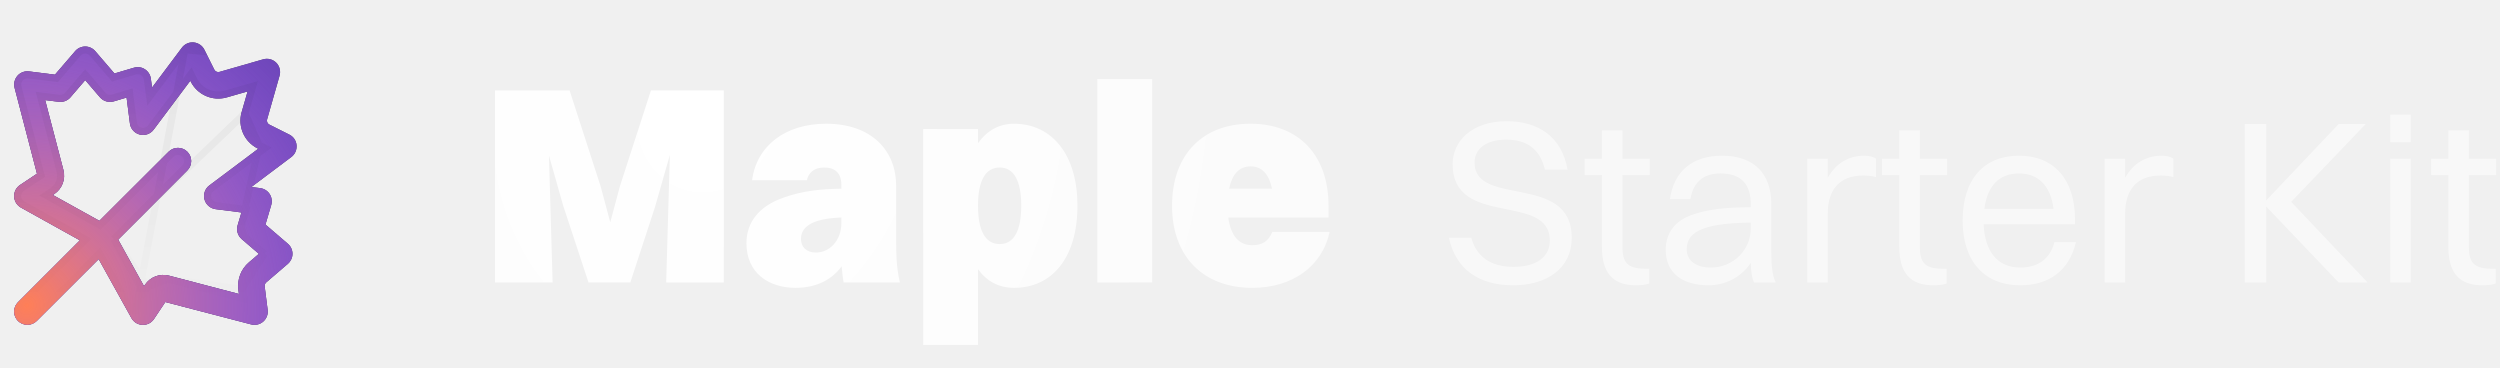
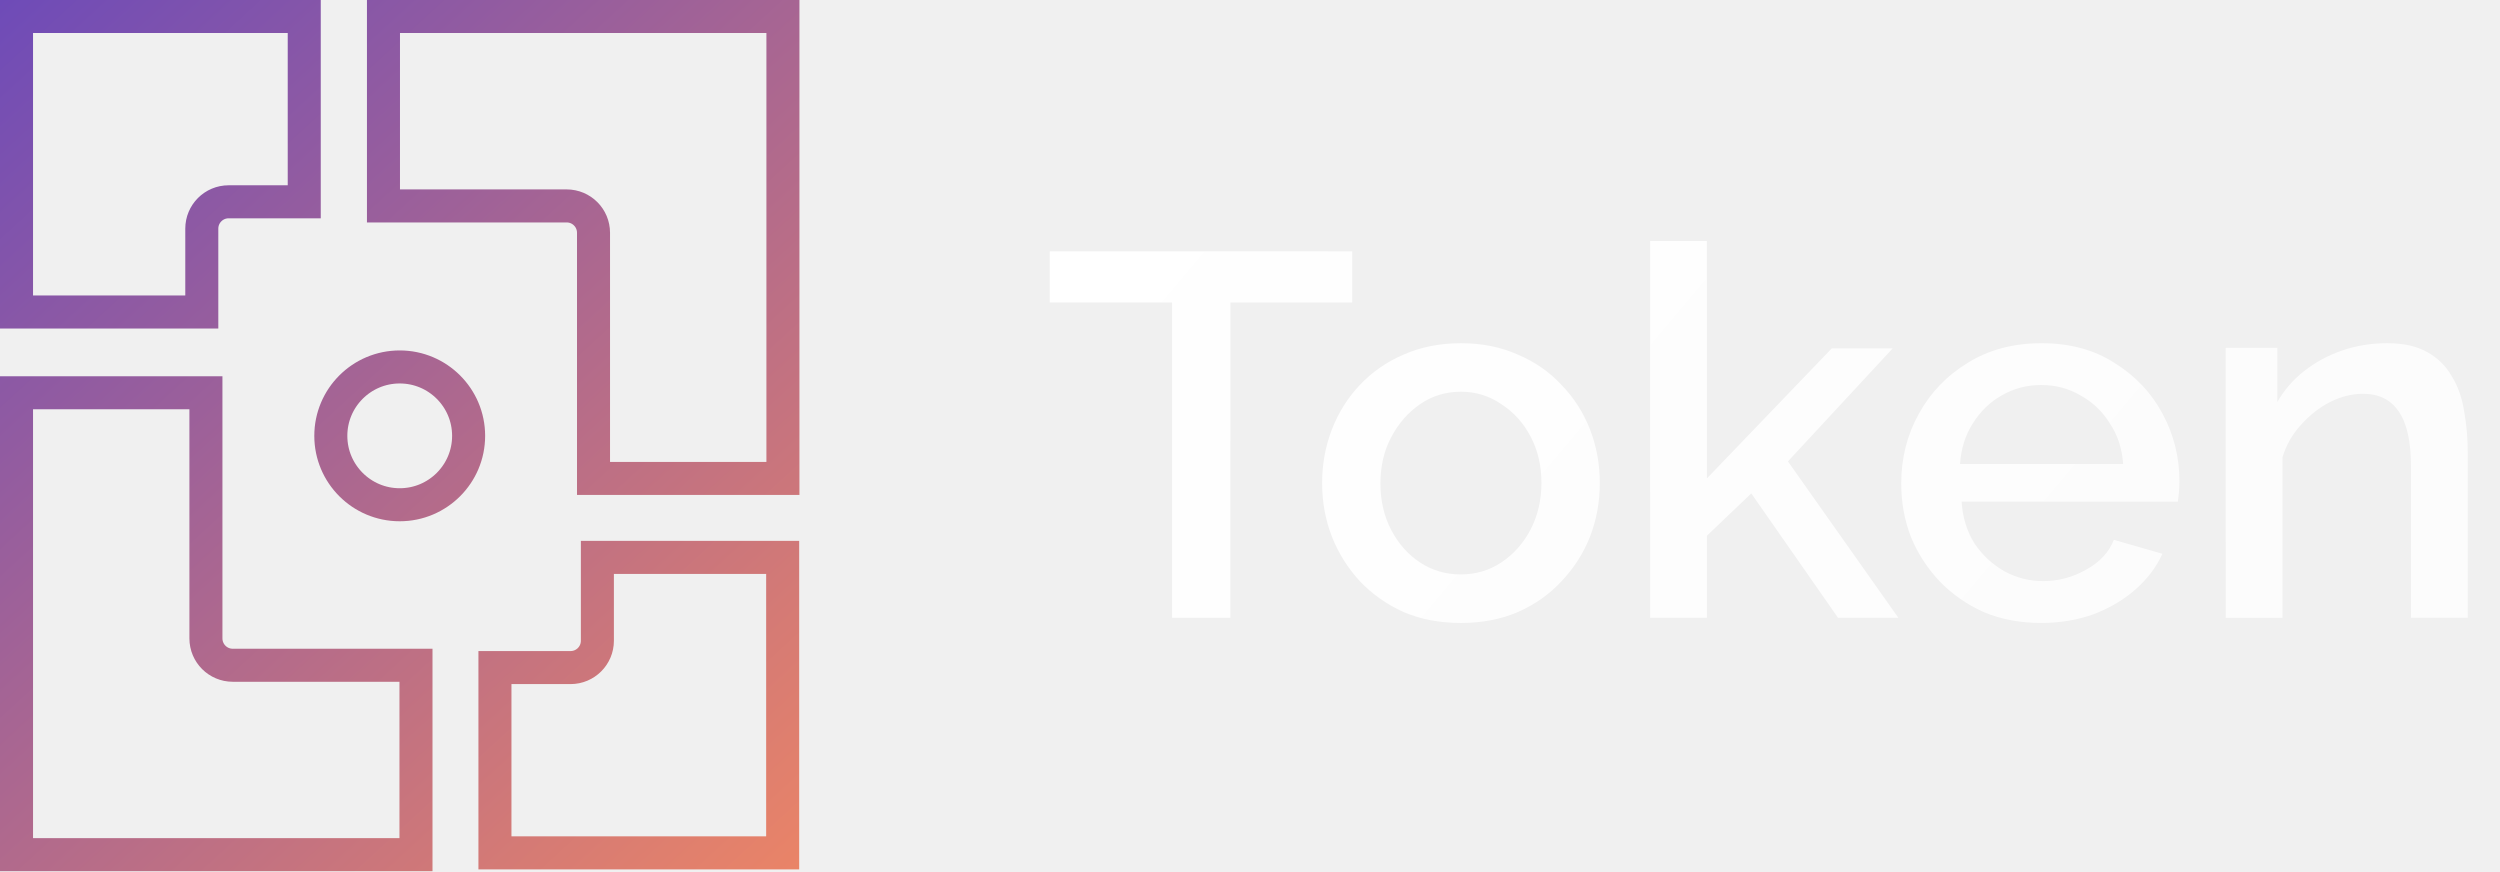
- <svg xmlns="http://www.w3.org/2000/svg" width="177" height="26" viewBox="0 0 177 26" fill="none">
-   <path d="M14.47 3.52C14.325 3.231 14.04 3.036 13.716 3.004C13.392 2.973 13.076 3.114 12.88 3.375L10.763 6.203L10.681 5.574C10.646 5.301 10.494 5.059 10.263 4.907C10.033 4.754 9.748 4.715 9.486 4.793L8.103 5.203L6.744 3.621C6.564 3.414 6.306 3.293 6.033 3.293C5.76 3.293 5.498 3.414 5.322 3.621L3.892 5.285L2.057 5.055C1.748 5.016 1.439 5.133 1.236 5.367C1.033 5.602 0.955 5.918 1.033 6.219L2.619 12.297L1.42 13.098C1.146 13.277 0.99 13.59 1.002 13.914C1.014 14.238 1.197 14.535 1.482 14.695L5.658 17.015L1.275 21.398C0.908 21.765 0.908 22.359 1.275 22.722C1.643 23.085 2.236 23.089 2.6 22.722L6.986 18.343L9.306 22.519C9.466 22.804 9.759 22.988 10.087 22.999C10.415 23.011 10.724 22.855 10.904 22.581L11.704 21.382L17.782 22.968C18.083 23.046 18.403 22.972 18.638 22.765C18.872 22.558 18.989 22.253 18.95 21.945L18.739 20.273C18.728 20.168 18.767 20.066 18.845 19.996L20.38 18.679C20.587 18.5 20.708 18.242 20.708 17.968C20.708 17.695 20.587 17.433 20.38 17.258L18.794 15.898L19.204 14.515C19.282 14.25 19.239 13.969 19.091 13.738C18.942 13.508 18.696 13.355 18.423 13.32L17.798 13.238L20.626 11.117C20.888 10.922 21.024 10.605 20.997 10.281C20.97 9.957 20.774 9.672 20.481 9.527L19.071 8.82C18.939 8.754 18.868 8.598 18.911 8.453L19.794 5.36C19.888 5.032 19.798 4.68 19.556 4.438C19.314 4.196 18.962 4.106 18.634 4.2L15.54 5.09C15.396 5.133 15.243 5.063 15.173 4.93L14.47 3.52ZM8.365 16.965L13.263 12.066C13.63 11.699 13.63 11.105 13.263 10.742C12.896 10.379 12.302 10.375 11.939 10.742L7.037 15.636L3.74 13.805L3.846 13.734C4.4 13.363 4.658 12.684 4.49 12.039L3.197 7.086L4.162 7.207C4.474 7.246 4.787 7.125 4.99 6.887L6.033 5.672L7.076 6.887C7.318 7.168 7.701 7.281 8.056 7.176L8.962 6.906L9.197 8.734C9.244 9.113 9.517 9.426 9.888 9.524C10.259 9.621 10.65 9.484 10.877 9.18L13.474 5.715L13.501 5.77C13.97 6.711 15.044 7.184 16.056 6.895L17.529 6.473L17.107 7.945C16.818 8.957 17.29 10.031 18.232 10.504L18.286 10.531L14.822 13.129C14.517 13.359 14.38 13.75 14.478 14.117C14.575 14.484 14.888 14.758 15.267 14.808L17.095 15.043L16.825 15.949C16.72 16.304 16.833 16.687 17.114 16.929L18.329 17.972L17.622 18.578C17.064 19.054 16.782 19.781 16.876 20.511L16.915 20.812L11.962 19.515C11.318 19.347 10.638 19.605 10.267 20.16L10.197 20.265L8.365 16.965Z" fill="#0D001D" />
-   <path d="M14.47 3.52C14.325 3.231 14.04 3.036 13.716 3.004C13.392 2.973 13.076 3.114 12.88 3.375L10.763 6.203L10.681 5.574C10.646 5.301 10.494 5.059 10.263 4.907C10.033 4.754 9.748 4.715 9.486 4.793L8.103 5.203L6.744 3.621C6.564 3.414 6.306 3.293 6.033 3.293C5.76 3.293 5.498 3.414 5.322 3.621L3.892 5.285L2.057 5.055C1.748 5.016 1.439 5.133 1.236 5.367C1.033 5.602 0.955 5.918 1.033 6.219L2.619 12.297L1.42 13.098C1.146 13.277 0.99 13.59 1.002 13.914C1.014 14.238 1.197 14.535 1.482 14.695L5.658 17.015L1.275 21.398C0.908 21.765 0.908 22.359 1.275 22.722C1.643 23.085 2.236 23.089 2.6 22.722L6.986 18.343L9.306 22.519C9.466 22.804 9.759 22.988 10.087 22.999C10.415 23.011 10.724 22.855 10.904 22.581L11.704 21.382L17.782 22.968C18.083 23.046 18.403 22.972 18.638 22.765C18.872 22.558 18.989 22.253 18.95 21.945L18.739 20.273C18.728 20.168 18.767 20.066 18.845 19.996L20.38 18.679C20.587 18.5 20.708 18.242 20.708 17.968C20.708 17.695 20.587 17.433 20.38 17.258L18.794 15.898L19.204 14.515C19.282 14.25 19.239 13.969 19.091 13.738C18.942 13.508 18.696 13.355 18.423 13.32L17.798 13.238L20.626 11.117C20.888 10.922 21.024 10.605 20.997 10.281C20.97 9.957 20.774 9.672 20.481 9.527L19.071 8.82C18.939 8.754 18.868 8.598 18.911 8.453L19.794 5.36C19.888 5.032 19.798 4.68 19.556 4.438C19.314 4.196 18.962 4.106 18.634 4.2L15.54 5.09C15.396 5.133 15.243 5.063 15.173 4.93L14.47 3.52ZM8.365 16.965L13.263 12.066C13.63 11.699 13.63 11.105 13.263 10.742C12.896 10.379 12.302 10.375 11.939 10.742L7.037 15.636L3.74 13.805L3.846 13.734C4.4 13.363 4.658 12.684 4.49 12.039L3.197 7.086L4.162 7.207C4.474 7.246 4.787 7.125 4.99 6.887L6.033 5.672L7.076 6.887C7.318 7.168 7.701 7.281 8.056 7.176L8.962 6.906L9.197 8.734C9.244 9.113 9.517 9.426 9.888 9.524C10.259 9.621 10.65 9.484 10.877 9.18L13.474 5.715L13.501 5.77C13.97 6.711 15.044 7.184 16.056 6.895L17.529 6.473L17.107 7.945C16.818 8.957 17.29 10.031 18.232 10.504L18.286 10.531L14.822 13.129C14.517 13.359 14.38 13.75 14.478 14.117C14.575 14.484 14.888 14.758 15.267 14.808L17.095 15.043L16.825 15.949C16.72 16.304 16.833 16.687 17.114 16.929L18.329 17.972L17.622 18.578C17.064 19.054 16.782 19.781 16.876 20.511L16.915 20.812L11.962 19.515C11.318 19.347 10.638 19.605 10.267 20.16L10.197 20.265L8.365 16.965Z" fill="url(#paint0_radial_64_2)" />
-   <path d="M14.47 3.52C14.325 3.231 14.04 3.036 13.716 3.004C13.392 2.973 13.076 3.114 12.88 3.375L10.763 6.203L10.681 5.574C10.646 5.301 10.494 5.059 10.263 4.907C10.033 4.754 9.748 4.715 9.486 4.793L8.103 5.203L6.744 3.621C6.564 3.414 6.306 3.293 6.033 3.293C5.76 3.293 5.498 3.414 5.322 3.621L3.892 5.285L2.057 5.055C1.748 5.016 1.439 5.133 1.236 5.367C1.033 5.602 0.955 5.918 1.033 6.219L2.619 12.297L1.42 13.098C1.146 13.277 0.99 13.59 1.002 13.914C1.014 14.238 1.197 14.535 1.482 14.695L5.658 17.015L1.275 21.398C0.908 21.765 0.908 22.359 1.275 22.722C1.643 23.085 2.236 23.089 2.6 22.722L6.986 18.343L9.306 22.519C9.466 22.804 9.759 22.988 10.087 22.999C10.415 23.011 10.724 22.855 10.904 22.581L11.704 21.382L17.782 22.968C18.083 23.046 18.403 22.972 18.638 22.765C18.872 22.558 18.989 22.253 18.95 21.945L18.739 20.273C18.728 20.168 18.767 20.066 18.845 19.996L20.38 18.679C20.587 18.5 20.708 18.242 20.708 17.968C20.708 17.695 20.587 17.433 20.38 17.258L18.794 15.898L19.204 14.515C19.282 14.25 19.239 13.969 19.091 13.738C18.942 13.508 18.696 13.355 18.423 13.32L17.798 13.238L20.626 11.117C20.888 10.922 21.024 10.605 20.997 10.281C20.97 9.957 20.774 9.672 20.481 9.527L19.071 8.82C18.939 8.754 18.868 8.598 18.911 8.453L19.794 5.36C19.888 5.032 19.798 4.68 19.556 4.438C19.314 4.196 18.962 4.106 18.634 4.2L15.54 5.09C15.396 5.133 15.243 5.063 15.173 4.93L14.47 3.52ZM8.365 16.965L13.263 12.066C13.63 11.699 13.63 11.105 13.263 10.742C12.896 10.379 12.302 10.375 11.939 10.742L7.037 15.636L3.74 13.805L3.846 13.734C4.4 13.363 4.658 12.684 4.49 12.039L3.197 7.086L4.162 7.207C4.474 7.246 4.787 7.125 4.99 6.887L6.033 5.672L7.076 6.887C7.318 7.168 7.701 7.281 8.056 7.176L8.962 6.906L9.197 8.734C9.244 9.113 9.517 9.426 9.888 9.524C10.259 9.621 10.65 9.484 10.877 9.18L13.474 5.715L13.501 5.77C13.97 6.711 15.044 7.184 16.056 6.895L17.529 6.473L17.107 7.945C16.818 8.957 17.29 10.031 18.232 10.504L18.286 10.531L14.822 13.129C14.517 13.359 14.38 13.75 14.478 14.117C14.575 14.484 14.888 14.758 15.267 14.808L17.095 15.043L16.825 15.949C16.72 16.304 16.833 16.687 17.114 16.929L18.329 17.972L17.622 18.578C17.064 19.054 16.782 19.781 16.876 20.511L16.915 20.812L11.962 19.515C11.318 19.347 10.638 19.605 10.267 20.16L10.197 20.265L8.365 16.965Z" fill="url(#paint1_radial_64_2)" />
-   <path d="M13.081 3.525L13.08 3.525L10.963 6.353L10.595 6.845L10.515 6.236L10.433 5.607L10.433 5.606C10.407 5.406 10.296 5.228 10.125 5.115C9.958 5.005 9.75 4.975 9.557 5.033L9.557 5.033L8.174 5.443L8.019 5.489L7.914 5.366L6.555 3.785C6.555 3.785 6.555 3.785 6.555 3.785C6.421 3.631 6.231 3.543 6.033 3.543C5.833 3.543 5.641 3.632 5.513 3.783L5.512 3.784L5.512 3.784L4.082 5.448L3.995 5.55L3.861 5.533L2.025 5.303L2.025 5.303C1.799 5.274 1.573 5.36 1.425 5.531C1.274 5.705 1.218 5.937 1.275 6.156C1.275 6.156 1.275 6.156 1.275 6.156L2.861 12.234L2.906 12.406L2.758 12.505L1.559 13.305L1.557 13.306C1.359 13.437 1.243 13.666 1.252 13.905C1.26 14.14 1.394 14.358 1.604 14.477C1.605 14.477 1.605 14.477 1.605 14.477L5.779 16.797L6.069 16.958L5.835 17.192L1.452 21.575C1.182 21.845 1.183 22.279 1.451 22.544C1.723 22.813 2.158 22.813 2.422 22.546L2.423 22.545L6.809 18.166L7.044 17.933L7.205 18.222L9.524 22.396C9.524 22.397 9.524 22.397 9.524 22.397L13.081 3.525ZM13.081 3.525C13.224 3.333 13.455 3.23 13.692 3.253C13.931 3.276 14.14 3.42 14.246 3.631L13.081 3.525ZM8.055 16.921L8.188 16.788L13.086 11.89C13.356 11.62 13.355 11.185 13.087 10.92C12.816 10.651 12.38 10.652 12.117 10.918L12.116 10.919L7.213 15.813L7.08 15.947L6.915 15.855L3.619 14.023L3.26 13.824L3.601 13.597L3.707 13.526C4.173 13.214 4.389 12.644 4.248 12.102L2.955 7.149L2.862 6.792L3.228 6.838L4.193 6.959C4.193 6.959 4.193 6.959 4.193 6.959C4.422 6.988 4.652 6.899 4.8 6.725L4.8 6.724L5.843 5.509L6.033 5.288L6.223 5.509L7.265 6.724C7.265 6.724 7.265 6.724 7.266 6.724C7.444 6.931 7.725 7.014 7.985 6.936C7.985 6.936 7.985 6.936 7.985 6.936L8.891 6.667L9.173 6.583L9.21 6.875L9.445 8.703L9.445 8.704C9.479 8.981 9.679 9.21 9.952 9.282C10.225 9.354 10.511 9.253 10.676 9.031L10.676 9.03L13.274 5.565L13.517 5.241L13.698 5.603L13.725 5.658L13.725 5.658C14.14 6.492 15.091 6.91 15.987 6.654L17.46 6.233L17.893 6.108L17.769 6.542L17.347 8.014L8.055 16.921ZM8.055 16.921L8.146 17.086L9.978 20.387L10.177 20.745L10.405 20.404L10.475 20.299M8.055 16.921L10.475 20.299M10.475 20.299L10.475 20.298C10.787 19.832 11.358 19.616 11.899 19.757L10.475 20.299ZM18.344 10.28L18.398 10.308L18.76 10.489L18.436 10.731L14.972 13.328C14.972 13.328 14.972 13.328 14.972 13.328C14.748 13.498 14.648 13.785 14.719 14.053C14.791 14.321 15.02 14.523 15.299 14.56C15.3 14.56 15.3 14.561 15.3 14.561L17.127 14.795L17.418 14.832L17.334 15.114L17.065 16.02L18.344 10.28ZM18.344 10.28C17.509 9.862 17.091 8.91 17.347 8.014L18.344 10.28ZM18.713 17.973L18.492 18.162L17.785 18.768L17.785 18.768C17.29 19.19 17.041 19.832 17.124 20.479L18.713 17.973ZM18.713 17.973L18.492 17.783M18.713 17.973L18.492 17.783M18.492 17.783L17.278 16.74C17.277 16.74 17.277 16.74 17.277 16.74M18.492 17.783L17.277 16.74M17.277 16.74C17.07 16.561 16.988 16.281 17.065 16.02L17.277 16.74ZM11.899 19.757L16.852 21.054L17.211 21.148L17.163 20.78L17.124 20.479L11.899 19.757Z" stroke="url(#paint2_linear_64_2)" stroke-opacity="0.05" stroke-width="0.5" />
-   <path d="M35.046 20V6.4H40.326L42.526 13.2L43.206 15.74L43.886 13.2L46.086 6.4H51.246V20H47.166L47.426 10.98L46.366 14.68L44.626 20H41.666L39.886 14.6L38.866 11.02L39.126 20H35.046ZM57.129 12.76H53.249C53.569 10.3 55.629 8.76 58.489 8.76C61.709 8.76 63.449 10.66 63.449 13.16V17.26C63.449 18.76 63.589 19.46 63.709 20H59.729C59.669 19.7 59.629 19.32 59.589 18.86C58.789 19.94 57.609 20.38 56.329 20.38C54.409 20.38 52.849 19.32 52.849 17.22C52.849 15.76 53.709 14.6 55.509 13.98C56.869 13.5 58.149 13.38 59.569 13.36V13.1C59.569 12.26 59.129 11.86 58.349 11.86C57.609 11.86 57.229 12.26 57.129 12.76ZM56.709 16.92C56.709 17.48 57.089 17.88 57.769 17.88C58.729 17.88 59.569 17.04 59.569 15.78V15.4C57.349 15.48 56.709 16.14 56.709 16.92ZM69.243 24.42H65.363V9.14H69.243V10.14C69.883 9.24 70.743 8.76 71.783 8.76C74.523 8.76 76.283 11 76.283 14.56C76.283 18.26 74.483 20.38 71.783 20.38C70.723 20.38 69.863 19.92 69.243 19.06V24.42ZM70.783 11.86C69.763 11.86 69.243 12.8 69.243 14.56C69.243 16.34 69.763 17.28 70.783 17.28C71.783 17.28 72.303 16.34 72.303 14.56C72.303 12.8 71.783 11.86 70.783 11.86ZM77.692 20V5.6H81.572V20H77.692ZM94.14 16.42C93.6 18.9 91.46 20.38 88.66 20.38C85.18 20.38 82.98 18.14 82.98 14.58C82.98 10.88 85.2 8.76 88.54 8.76C91.92 8.76 94.06 10.96 94.06 14.56V15.4H86.96C87.14 16.68 87.7 17.36 88.66 17.36C89.38 17.36 89.8 17.08 90.08 16.42H94.14ZM88.54 11.78C87.74 11.78 87.24 12.32 87.02 13.36H90.06C89.84 12.32 89.34 11.78 88.54 11.78Z" fill="url(#paint3_radial_64_2)" />
-   <path d="M104.398 11.519C104.398 14.687 111.279 12.229 111.279 16.832C111.279 18.994 109.53 20.198 107.137 20.198C104.728 20.198 103.078 19.093 102.583 16.832H104.167C104.53 18.169 105.537 18.895 107.154 18.895C108.837 18.895 109.728 18.152 109.728 17.03C109.728 13.598 102.847 16.155 102.847 11.618C102.847 10.001 104.2 8.582 106.675 8.582C108.837 8.582 110.569 9.621 110.982 12.014H109.381C109.035 10.529 108.078 9.886 106.642 9.886C105.223 9.886 104.398 10.529 104.398 11.519ZM113.416 17.476V12.393H112.195V11.239H113.416V9.226H114.868V11.239H116.799V12.393H114.868V17.476C114.868 18.532 115.182 19.026 116.469 19.026H116.766V20.066C116.601 20.148 116.238 20.198 115.825 20.198C114.192 20.198 113.416 19.323 113.416 17.476ZM119.683 14.093H118.231C118.511 12.162 119.782 11.024 121.927 11.024C124.27 11.024 125.408 12.393 125.408 14.44V17.888C125.408 18.895 125.491 19.521 125.722 20H124.187C124.022 19.654 123.973 19.142 123.956 18.614C123.214 19.72 122.026 20.198 120.97 20.198C119.155 20.198 117.934 19.357 117.934 17.69C117.934 16.485 118.594 15.611 119.881 15.182C121.069 14.786 122.273 14.687 123.956 14.671V14.473C123.956 13.053 123.296 12.278 121.795 12.278C120.541 12.278 119.864 12.971 119.683 14.093ZM119.419 17.657C119.419 18.465 120.095 18.944 121.118 18.944C122.735 18.944 123.956 17.674 123.956 16.172V15.759C120.227 15.793 119.419 16.584 119.419 17.657ZM127.954 20V11.239H129.406V12.591C130 11.519 130.94 11.024 131.996 11.024C132.343 11.024 132.656 11.107 132.821 11.239V12.542C132.574 12.46 132.26 12.427 131.914 12.427C130.165 12.427 129.406 13.515 129.406 15.1V20H127.954ZM134.472 17.476V12.393H133.251V11.239H134.472V9.226H135.924V11.239H137.854V12.393H135.924V17.476C135.924 18.532 136.237 19.026 137.524 19.026H137.821V20.066C137.656 20.148 137.293 20.198 136.881 20.198C135.247 20.198 134.472 19.323 134.472 17.476ZM146.975 17.145C146.497 19.192 145.028 20.198 143.032 20.198C140.491 20.198 138.956 18.482 138.956 15.627C138.956 12.658 140.491 11.024 142.949 11.024C145.424 11.024 146.909 12.723 146.909 15.512V15.875H140.441C140.524 17.838 141.448 18.944 143.032 18.944C144.269 18.944 145.144 18.35 145.457 17.145H146.975ZM142.949 12.278C141.547 12.278 140.705 13.152 140.491 14.786H145.391C145.193 13.169 144.319 12.278 142.949 12.278ZM149.009 20V11.239H150.461V12.591C151.055 11.519 151.996 11.024 153.052 11.024C153.398 11.024 153.712 11.107 153.877 11.239V12.542C153.629 12.46 153.316 12.427 152.969 12.427C151.22 12.427 150.461 13.515 150.461 15.1V20H149.009ZM158.93 20V8.78H160.448V14.192L165.579 8.78H167.493L162.213 14.291L167.625 20H165.579L160.448 14.621V20H158.93ZM169.227 10.067V8.12H170.679V10.067H169.227ZM169.227 20V11.239H170.679V20H169.227ZM173.344 17.476V12.393H172.123V11.239H173.344V9.226H174.796V11.239H176.727V12.393H174.796V17.476C174.796 18.532 175.11 19.026 176.397 19.026H176.694V20.066C176.529 20.148 176.166 20.198 175.753 20.198C174.12 20.198 173.344 19.323 173.344 17.476Z" fill="white" fill-opacity="0.55" />
+ <svg xmlns="http://www.w3.org/2000/svg" width="4844" height="1688" viewBox="0 0 4844 1688" fill="none">
+   <path d="M1517 32V927H1150V451C1150 422.281 1126.72 399 1098 399H743V32H1517ZM806 1656H32V761H399V1237C399 1265.72 422.281 1289 451 1289H806V1656ZM391 443V604.5H32V32H589.5V391H443C414.281 391 391 414.281 391 443ZM1157.5 1241.5V1080H1516.5V1652.5H959V1293.5H1105.5C1134.22 1293.5 1157.5 1270.22 1157.5 1241.5ZM908 844.5C908 918.23 848.23 978 774.5 978C700.77 978 641 918.23 641 844.5C641 770.77 700.77 711 774.5 711C848.23 711 908 770.77 908 844.5Z" stroke="url(#paint0_linear_27_30)" stroke-width="64" />
+   <path d="M2620 586H2384V1197H2271V586H2034V487H2620V586ZM2830.74 1207C2789.41 1207 2752.41 1200 2719.74 1186C2687.08 1171.33 2658.74 1151.33 2634.74 1126C2611.41 1100.67 2593.41 1072 2580.74 1040C2568.08 1007.33 2561.74 972.667 2561.74 936C2561.74 899.333 2568.08 864.667 2580.74 832C2593.41 799.333 2611.41 770.667 2634.74 746C2658.74 720.667 2687.08 701 2719.74 687C2753.08 672.333 2790.08 665 2830.74 665C2871.41 665 2908.08 672.333 2940.74 687C2974.08 701 3002.41 720.667 3025.74 746C3049.74 770.667 3068.08 799.333 3080.74 832C3093.41 864.667 3099.74 899.333 3099.74 936C3099.74 972.667 3093.41 1007.33 3080.74 1040C3068.08 1072 3049.74 1100.67 3025.74 1126C3002.41 1151.33 2974.08 1171.33 2940.74 1186C2908.08 1200 2871.41 1207 2830.74 1207ZM2674.74 937C2674.74 970.333 2681.74 1000.33 2695.74 1027C2709.74 1053.67 2728.41 1074.67 2751.74 1090C2775.08 1105.33 2801.41 1113 2830.74 1113C2859.41 1113 2885.41 1105.33 2908.74 1090C2932.74 1074 2951.74 1052.67 2965.74 1026C2979.74 998.667 2986.74 968.667 2986.74 936C2986.74 902.667 2979.74 872.667 2965.74 846C2951.74 819.333 2932.74 798.333 2908.74 783C2885.41 767 2859.41 759 2830.74 759C2801.41 759 2775.08 767 2751.74 783C2728.41 799 2709.74 820.333 2695.74 847C2681.74 873 2674.74 903 2674.74 937ZM3561.3 1197L3393.3 956L3307.3 1038V1197H3197.3V467H3307.3V927L3549.3 675H3667.3L3464.3 894L3678.3 1197H3561.3ZM3954.81 1207C3914.15 1207 3877.15 1200 3843.81 1186C3811.15 1171.33 3782.81 1151.67 3758.81 1127C3734.81 1101.67 3716.15 1073 3702.81 1041C3690.15 1008.33 3683.81 973.667 3683.81 937C3683.81 887.667 3695.15 842.667 3717.81 802C3740.48 760.667 3772.15 727.667 3812.81 703C3853.48 677.667 3901.15 665 3955.81 665C4010.48 665 4057.48 677.667 4096.81 703C4136.81 727.667 4167.81 760.333 4189.81 801C4211.81 841.667 4222.81 885.333 4222.81 932C4222.81 940 4222.48 947.667 4221.81 955C4221.15 961.667 4220.48 967.333 4219.81 972H3800.81C3802.81 1002.67 3811.15 1029.67 3825.81 1053C3841.15 1075.67 3860.48 1093.67 3883.81 1107C3907.15 1119.67 3932.15 1126 3958.81 1126C3988.15 1126 4015.81 1118.67 4041.81 1104C4068.48 1089.33 4086.48 1070 4095.81 1046L4189.81 1073C4178.48 1098.33 4161.15 1121.33 4137.81 1142C4115.15 1162 4088.15 1178 4056.81 1190C4025.48 1201.33 3991.48 1207 3954.81 1207ZM3797.81 899H4113.81C4111.81 869 4103.15 842.667 4087.81 820C4073.15 796.667 4054.15 778.667 4030.81 766C4008.15 752.667 3982.81 746 3954.81 746C3927.48 746 3902.15 752.667 3878.81 766C3856.15 778.667 3837.48 796.667 3822.81 820C3808.15 842.667 3799.81 869 3797.81 899ZM4781.54 1197H4671.54V904C4671.54 855.333 4663.54 819.667 4647.54 797C4632.21 774.333 4609.21 763 4578.54 763C4557.21 763 4535.87 768.333 4514.54 779C4493.87 789.667 4475.21 804.333 4458.54 823C4441.87 841 4429.87 862 4422.54 886V1197H4312.54V674H4412.54V779C4425.87 755.667 4443.21 735.667 4464.54 719C4486.54 701.667 4511.21 688.333 4538.54 679C4565.87 669.667 4594.87 665 4625.54 665C4656.87 665 4682.54 670.667 4702.54 682C4723.21 693.333 4739.21 709 4750.54 729C4762.54 748.333 4770.54 771 4774.54 797C4779.21 822.333 4781.54 849.333 4781.54 878V1197Z" fill="url(#paint1_linear_27_30)" />
  <defs>
-     <radialGradient id="paint0_radial_64_2" cx="0" cy="0" r="1" gradientUnits="userSpaceOnUse" gradientTransform="translate(1 23) rotate(-47.3271) scale(79.1336 79.1337)">
-       <stop stop-color="#9563FF" />
-       <stop offset="1" stop-color="#9563FF" stop-opacity="0" />
-     </radialGradient>
-     <radialGradient id="paint1_radial_64_2" cx="0" cy="0" r="1" gradientUnits="userSpaceOnUse" gradientTransform="translate(1.90911 21.6364) rotate(-41.7101) scale(28.0094 28.0093)">
-       <stop stop-color="#FF7F57" />
-       <stop offset="1" stop-color="#9563FF" stop-opacity="0" />
-     </radialGradient>
-     <linearGradient id="paint2_linear_64_2" x1="11" y1="3" x2="11" y2="23" gradientUnits="userSpaceOnUse">
-       <stop />
-       <stop offset="1" stop-opacity="0" />
+     <linearGradient id="paint0_linear_27_30" x1="0" y1="0" x2="1549" y2="1688" gradientUnits="userSpaceOnUse">
+       <stop stop-color="#6E4BB8" />
+       <stop offset="1" stop-color="#EA8467" />
    </linearGradient>
-     <radialGradient id="paint3_radial_64_2" cx="0" cy="0" r="1" gradientUnits="userSpaceOnUse" gradientTransform="translate(50.0769 8) rotate(17.0079) scale(75.2126 86.7275)">
+     <linearGradient id="paint1_linear_27_30" x1="2019" y1="257" x2="4252.31" y2="2134.74" gradientUnits="userSpaceOnUse">
      <stop stop-color="white" />
-       <stop offset="1" stop-color="white" stop-opacity="0.5" />
-     </radialGradient>
+       <stop offset="1" stop-color="white" stop-opacity="0.75" />
+     </linearGradient>
  </defs>
</svg>
